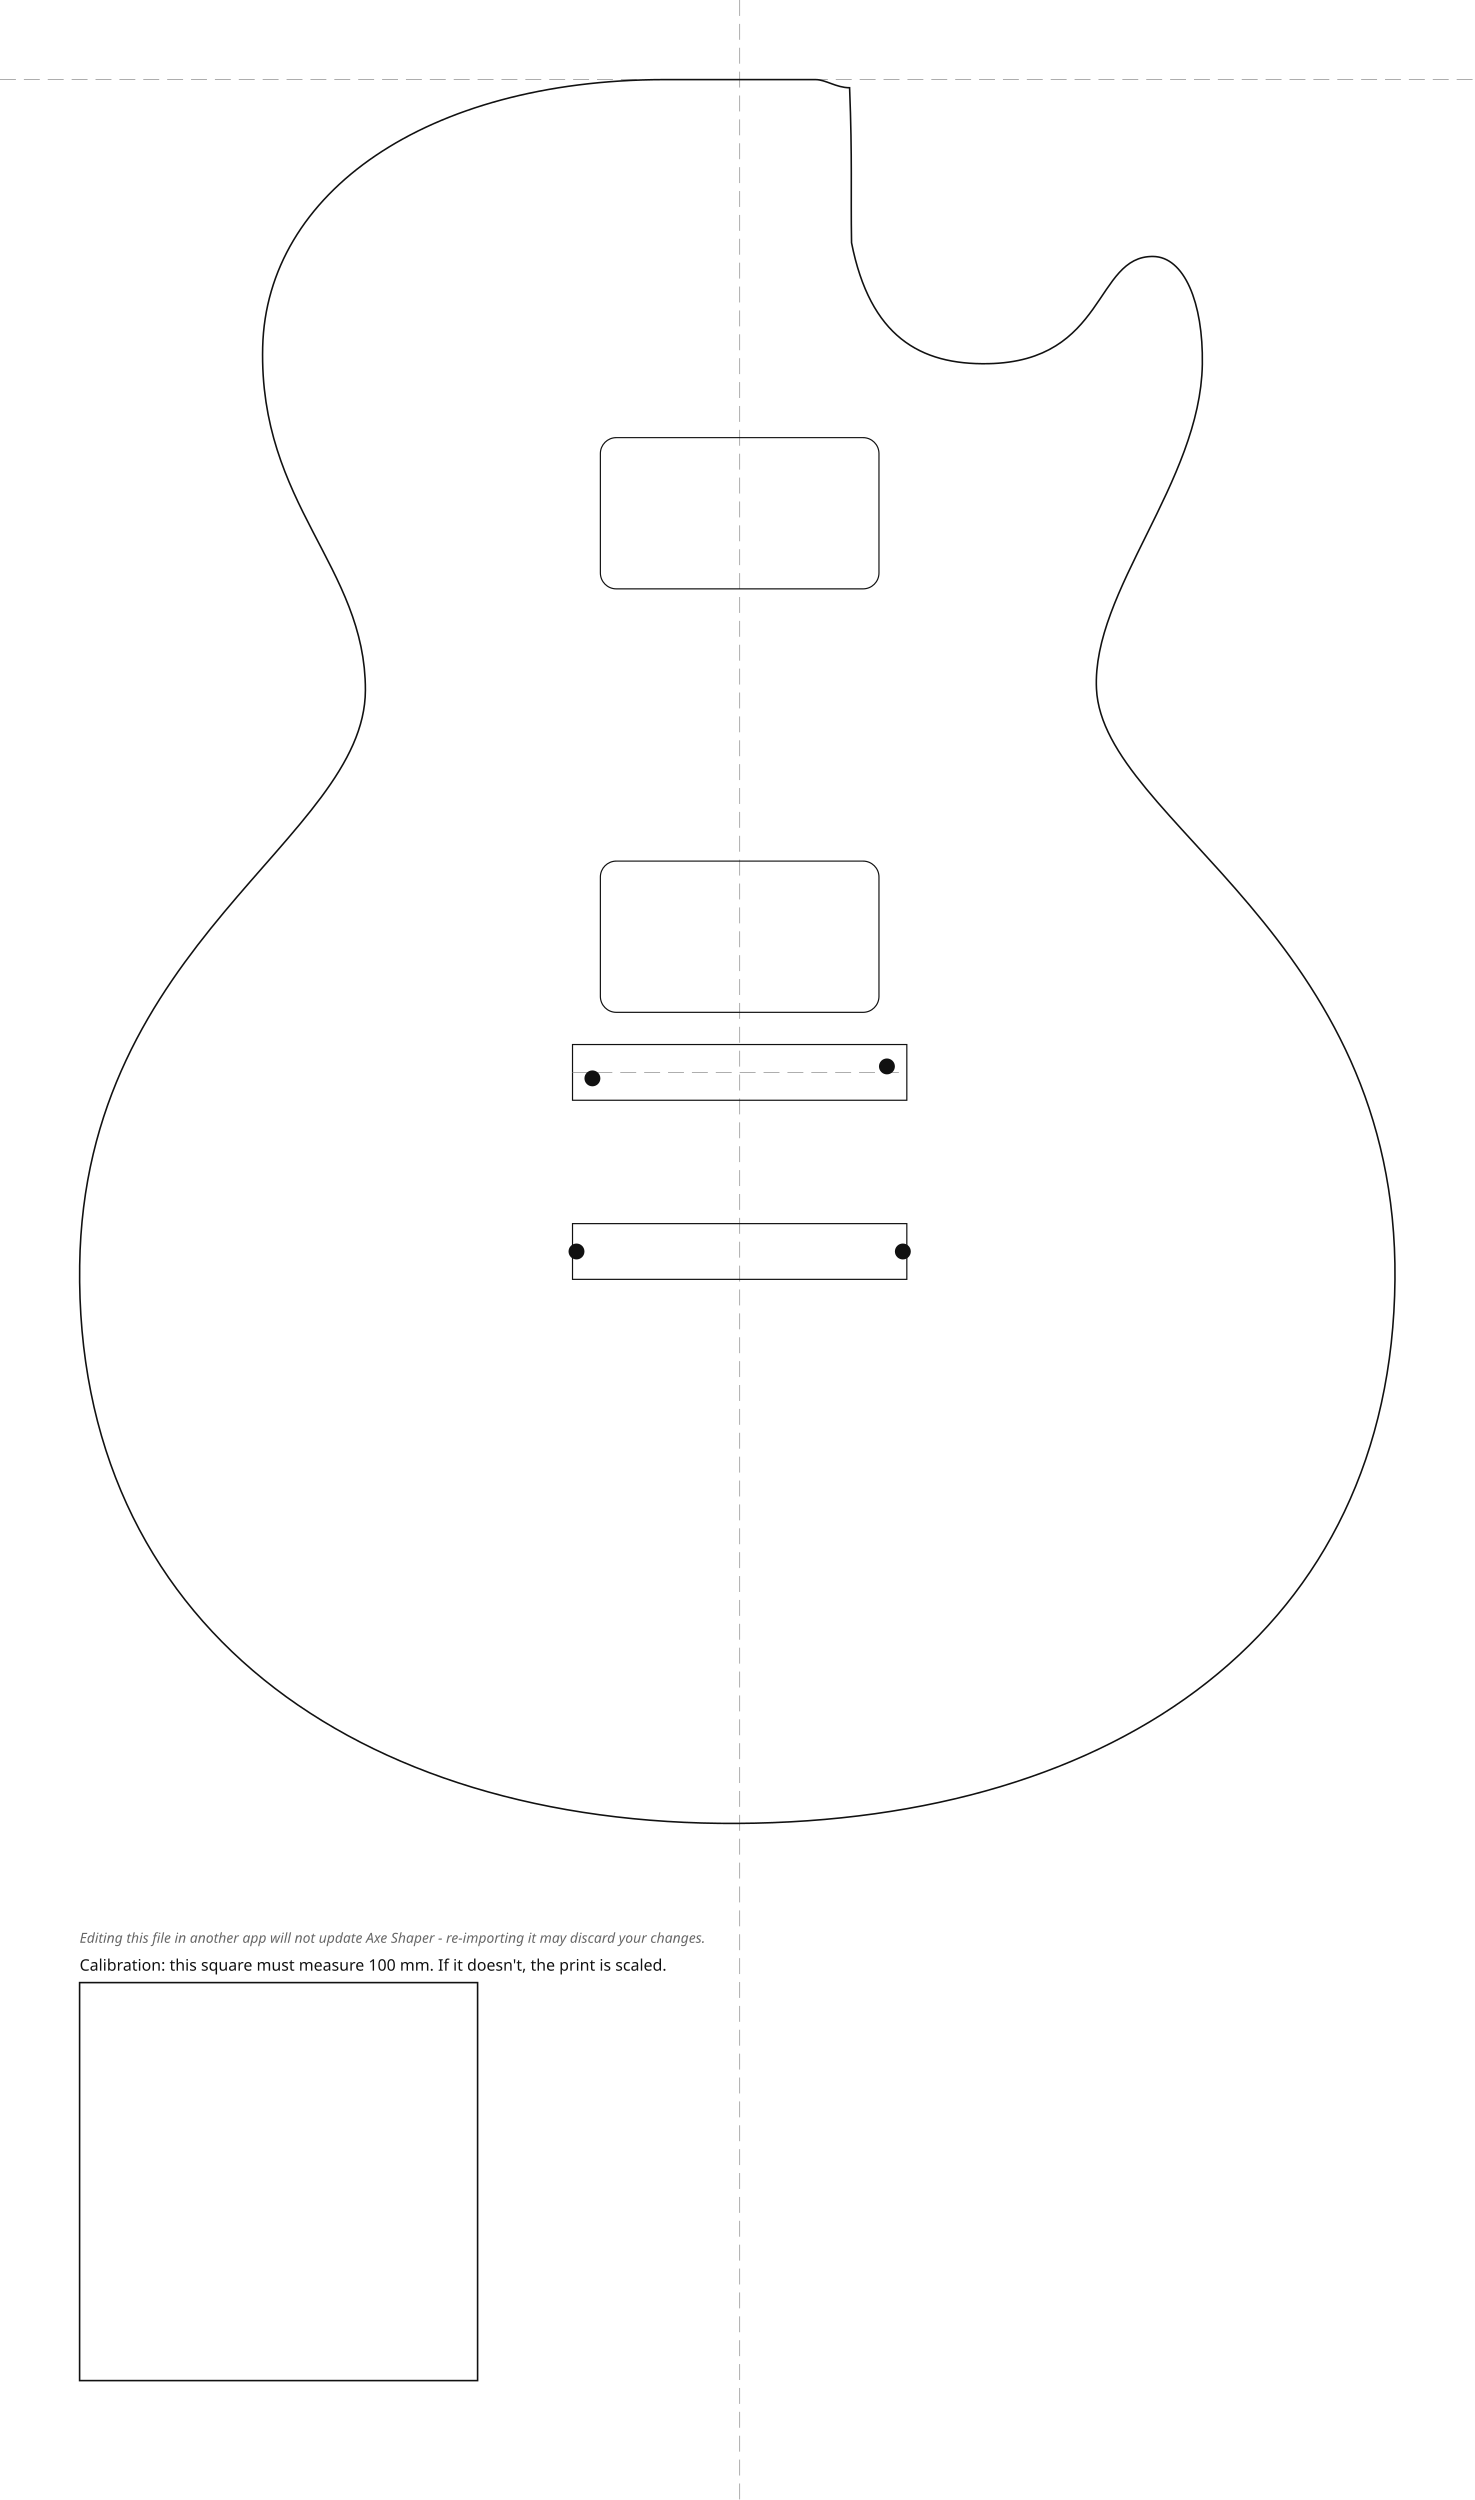
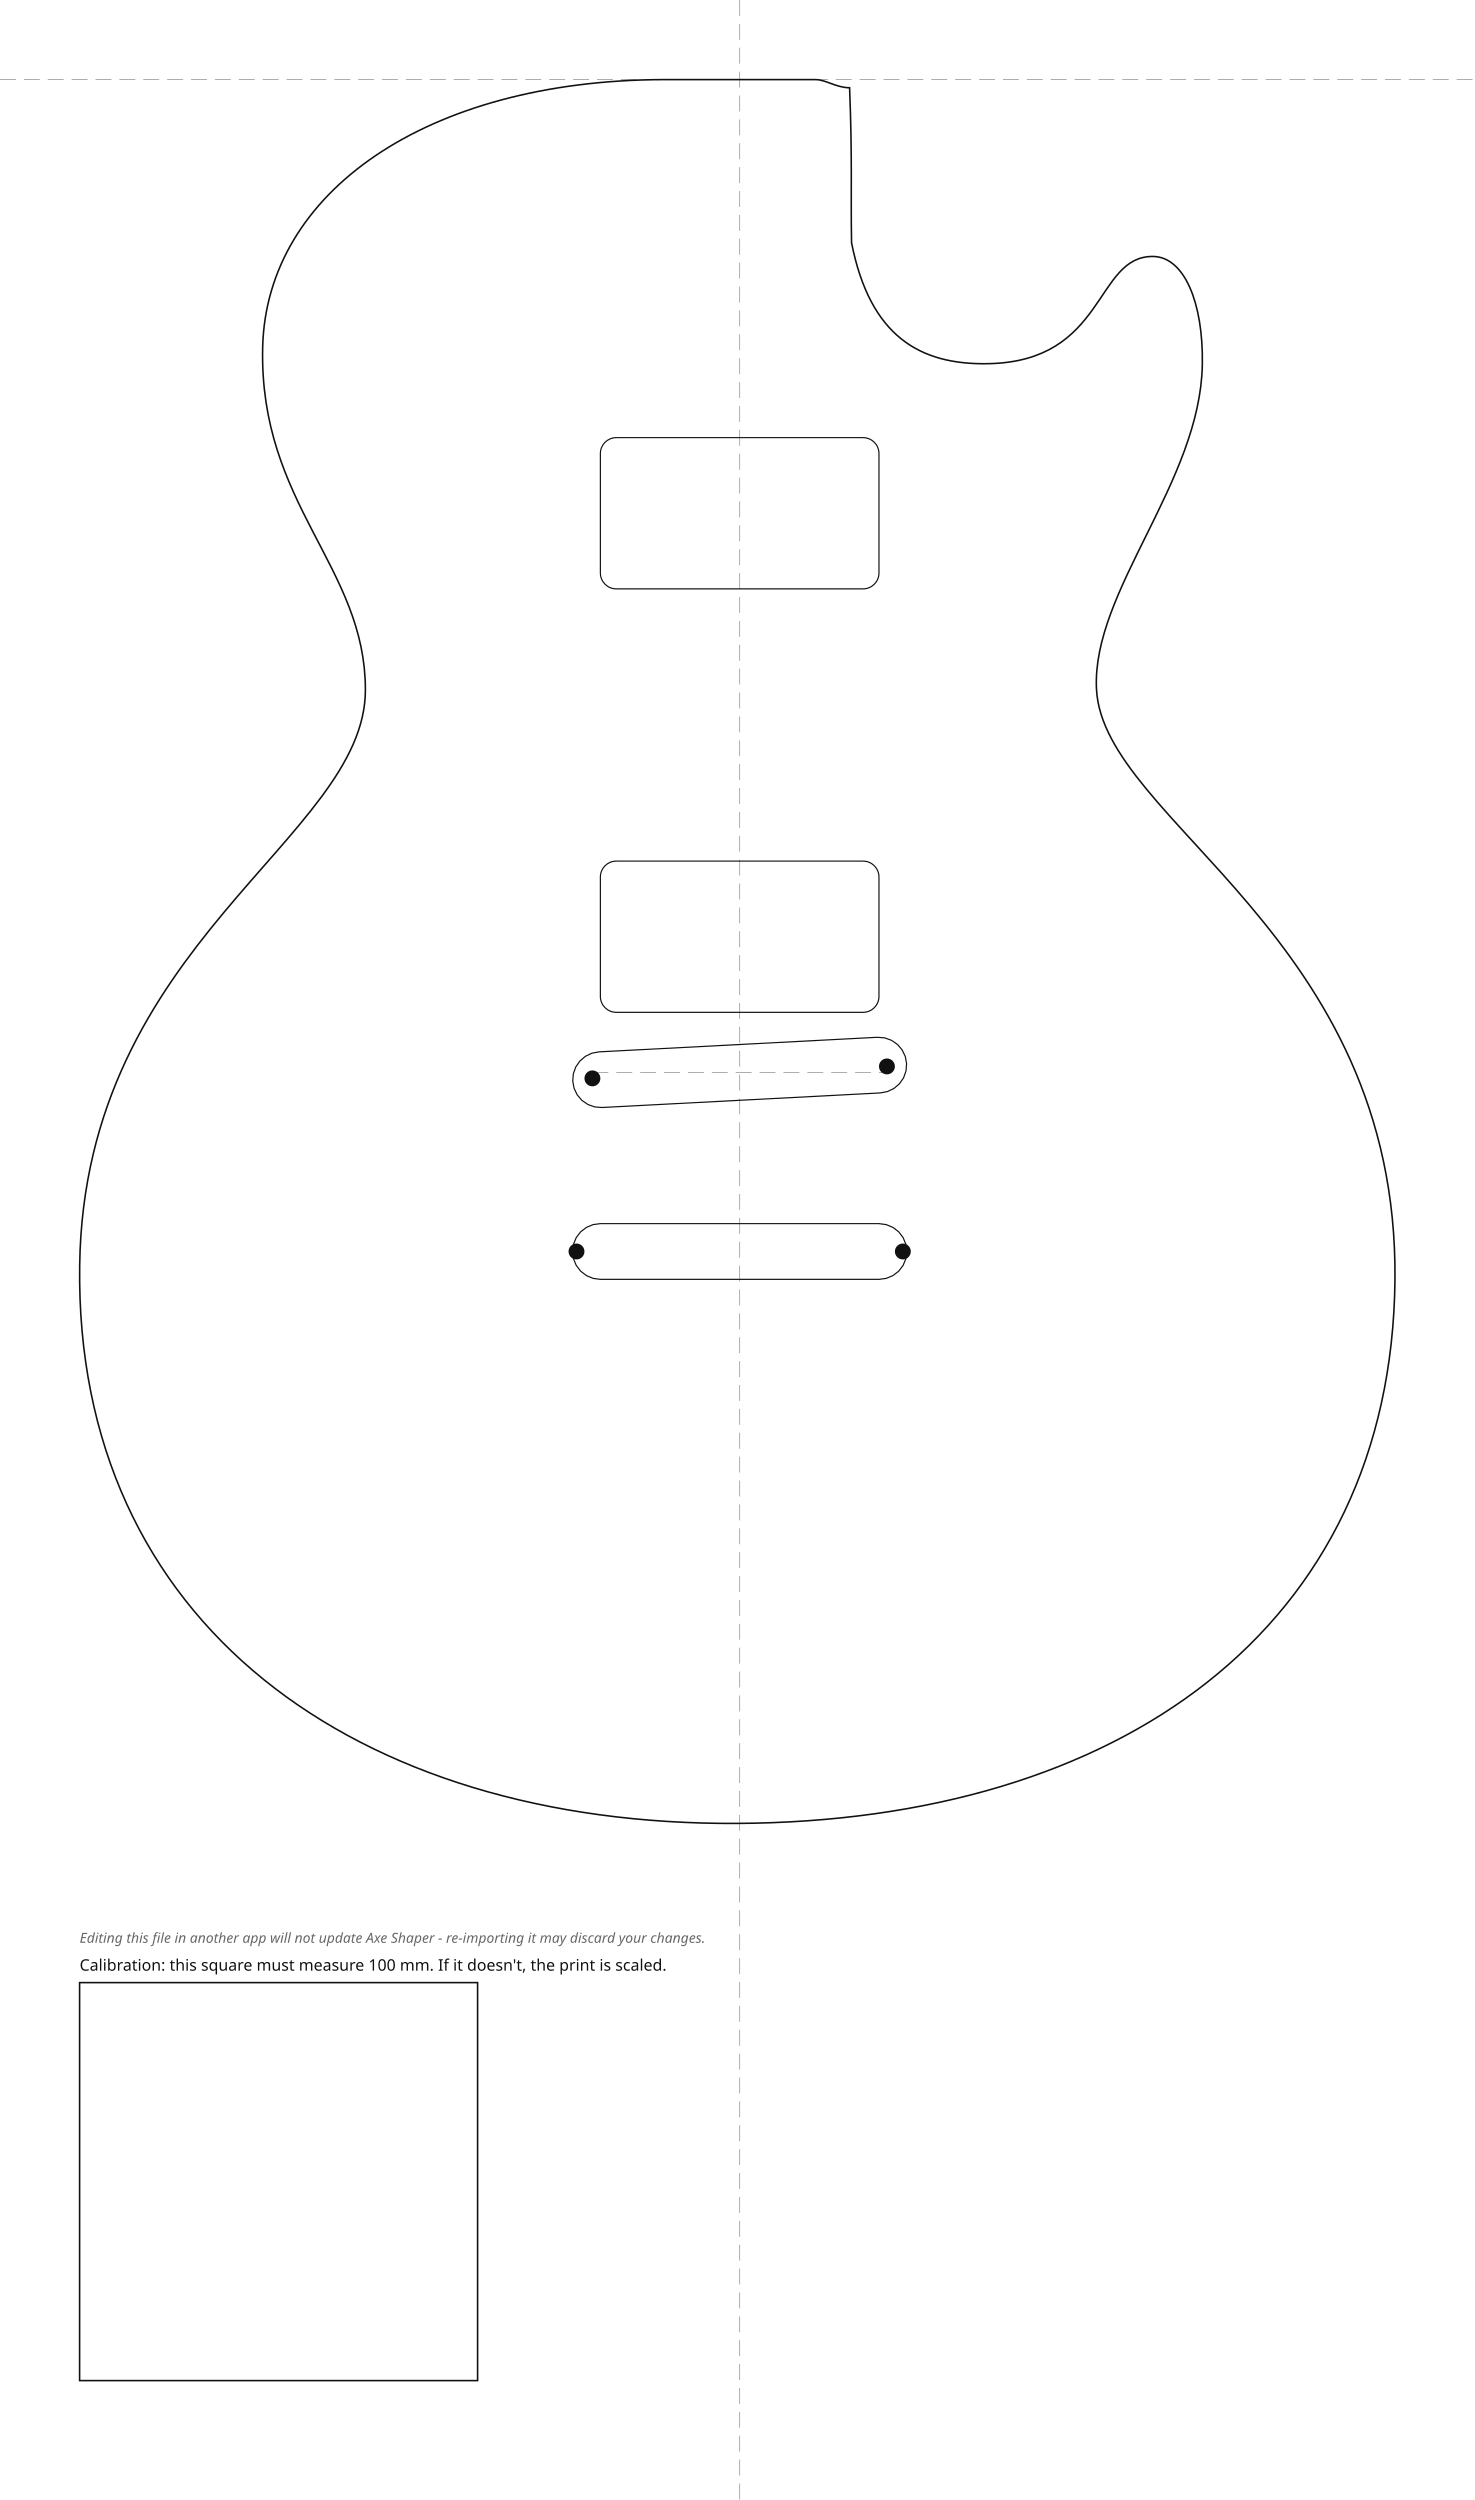
<svg xmlns="http://www.w3.org/2000/svg" width="370.51mm" height="628.15mm" viewBox="-185.85 -20.00 370.51 628.15">
  <style>
.outline{fill:none;stroke:#111;stroke-width:0.4}
.edge-inset{fill:none;stroke:#555;stroke-width:0.3;stroke-dasharray:3 2}
.rout{fill:none;stroke:#111;stroke-width:0.3}
.guide{fill:none;stroke:#999;stroke-width:0.2;stroke-dasharray:4 2}
.mounting-hole{fill:#111;stroke:none}
.cal{fill:none;stroke:#111;stroke-width:0.4}
.label{font-family:sans-serif;font-size:4px;fill:#111}
.disclaimer{font-family:sans-serif;font-size:3.5px;font-style:italic;fill:#666}
</style>
  <g id="guides">
    <line class="guide" x1="0" y1="-20.00" x2="0" y2="608.15" />
    <line class="guide" x1="-185.85" y1="0" x2="184.66" y2="0" />
  </g>
  <g id="body">
    <path class="outline" d="M -19.05 0.00 C -78.75 0.15, -118.90 28.39, -119.85 67.21 C -120.81 106.81, -93.94 122.39, -94.04 153.45 C -94.16 190.65, -164.70 216.79, -165.83 297.94 C -167.09 387.96, -96.33 438.69, -0.61 438.15 C 95.11 437.61, 163.82 389.41, 164.65 301.49 C 165.47 214.95, 91.28 186.54, 89.65 153.11 C 88.45 128.49, 115.77 101.13, 116.25 71.54 C 116.51 55.93, 111.65 44.53, 103.88 44.44 C 89.13 44.27, 92.22 70.81, 62.45 71.38 C 45.27 71.71, 32.77 64.53, 28.11 41.00 C 27.89 28.06, 28.33 20.13, 27.62 2.05 C 24.23 2.03, 21.64 0.00, 19.05 0.00 C 19.05 0.00, -19.05 0.00, -19.05 0.00 Z" />
  </g>
  <g id="bridge">
-     <rect class="rout" x="-42.00" y="242.45" width="84.00" height="14.00" />
-     <rect class="rout" x="-42.00" y="287.45" width="84.00" height="14.00" />
-     <line class="guide" x1="-42.00" y1="249.45" x2="42.00" y2="249.45" />
+     <path class="rout" d="M -41.94 251.65 L -41.80 249.83 L -41.19 248.10 L -40.15 246.60 L -38.76 245.41 L -37.12 244.62 L -35.32 244.29 L 34.59 240.63 L 36.41 240.77 L 38.13 241.38 L 39.64 242.42 L 40.82 243.80 L 41.61 245.45 L 41.94 247.25 L 41.80 249.07 L 41.19 250.80 L 40.15 252.30 L 38.76 253.49 L 37.12 254.27 L 35.32 254.61 L -34.59 258.27 L -36.41 258.13 L -38.13 257.52 L -39.64 256.48 L -40.82 255.09 L -41.61 253.44 Z" />
+     <path class="rout" d="M -42.00 294.45 L -41.76 292.64 L -41.06 290.95 L -39.95 289.50 L -38.50 288.39 L -36.81 287.69 L -35.00 287.45 L 35.00 287.45 L 36.81 287.69 L 38.50 288.39 L 39.95 289.50 L 41.06 290.95 L 41.76 292.64 L 42.00 294.45 L 41.76 296.26 L 41.06 297.95 L 39.95 299.40 L 38.50 300.51 L 36.81 301.21 L 35.00 301.45 L -35.00 301.45 L -36.81 301.21 L -38.50 300.51 L -39.95 299.40 L -41.06 297.95 L -41.76 296.26 Z" />
+     <line class="guide" x1="-37.00" y1="249.45" x2="37.00" y2="249.45" />
    <circle class="mounting-hole" cx="-37.00" cy="250.95" r="2" />
    <circle class="mounting-hole" cx="37.00" cy="247.95" r="2" />
    <circle class="mounting-hole" cx="-41.00" cy="294.45" r="2" />
    <circle class="mounting-hole" cx="41.00" cy="294.45" r="2" />
  </g>
  <g id="pickups">
    <rect class="rout" x="-35.00" y="89.96" width="70.00" height="38.00" rx="4.00" transform="rotate(0.00 0.00 108.96)" />
    <rect class="rout" x="-35.00" y="196.36" width="70.00" height="38.00" rx="4.00" transform="rotate(0.00 0.00 215.36)" />
  </g>
  <g id="calibration">
    <rect class="cal" x="-165.85" y="478.15" width="100.00" height="100.00" />
    <text class="label" x="-165.85" y="475.15">Calibration: this square must measure 100 mm. If it doesn't, the print is scaled.</text>
    <text class="disclaimer" x="-165.85" y="468.15">Editing this file in another app will not update Axe Shaper - re-importing it may discard your changes.</text>
  </g>
</svg>
